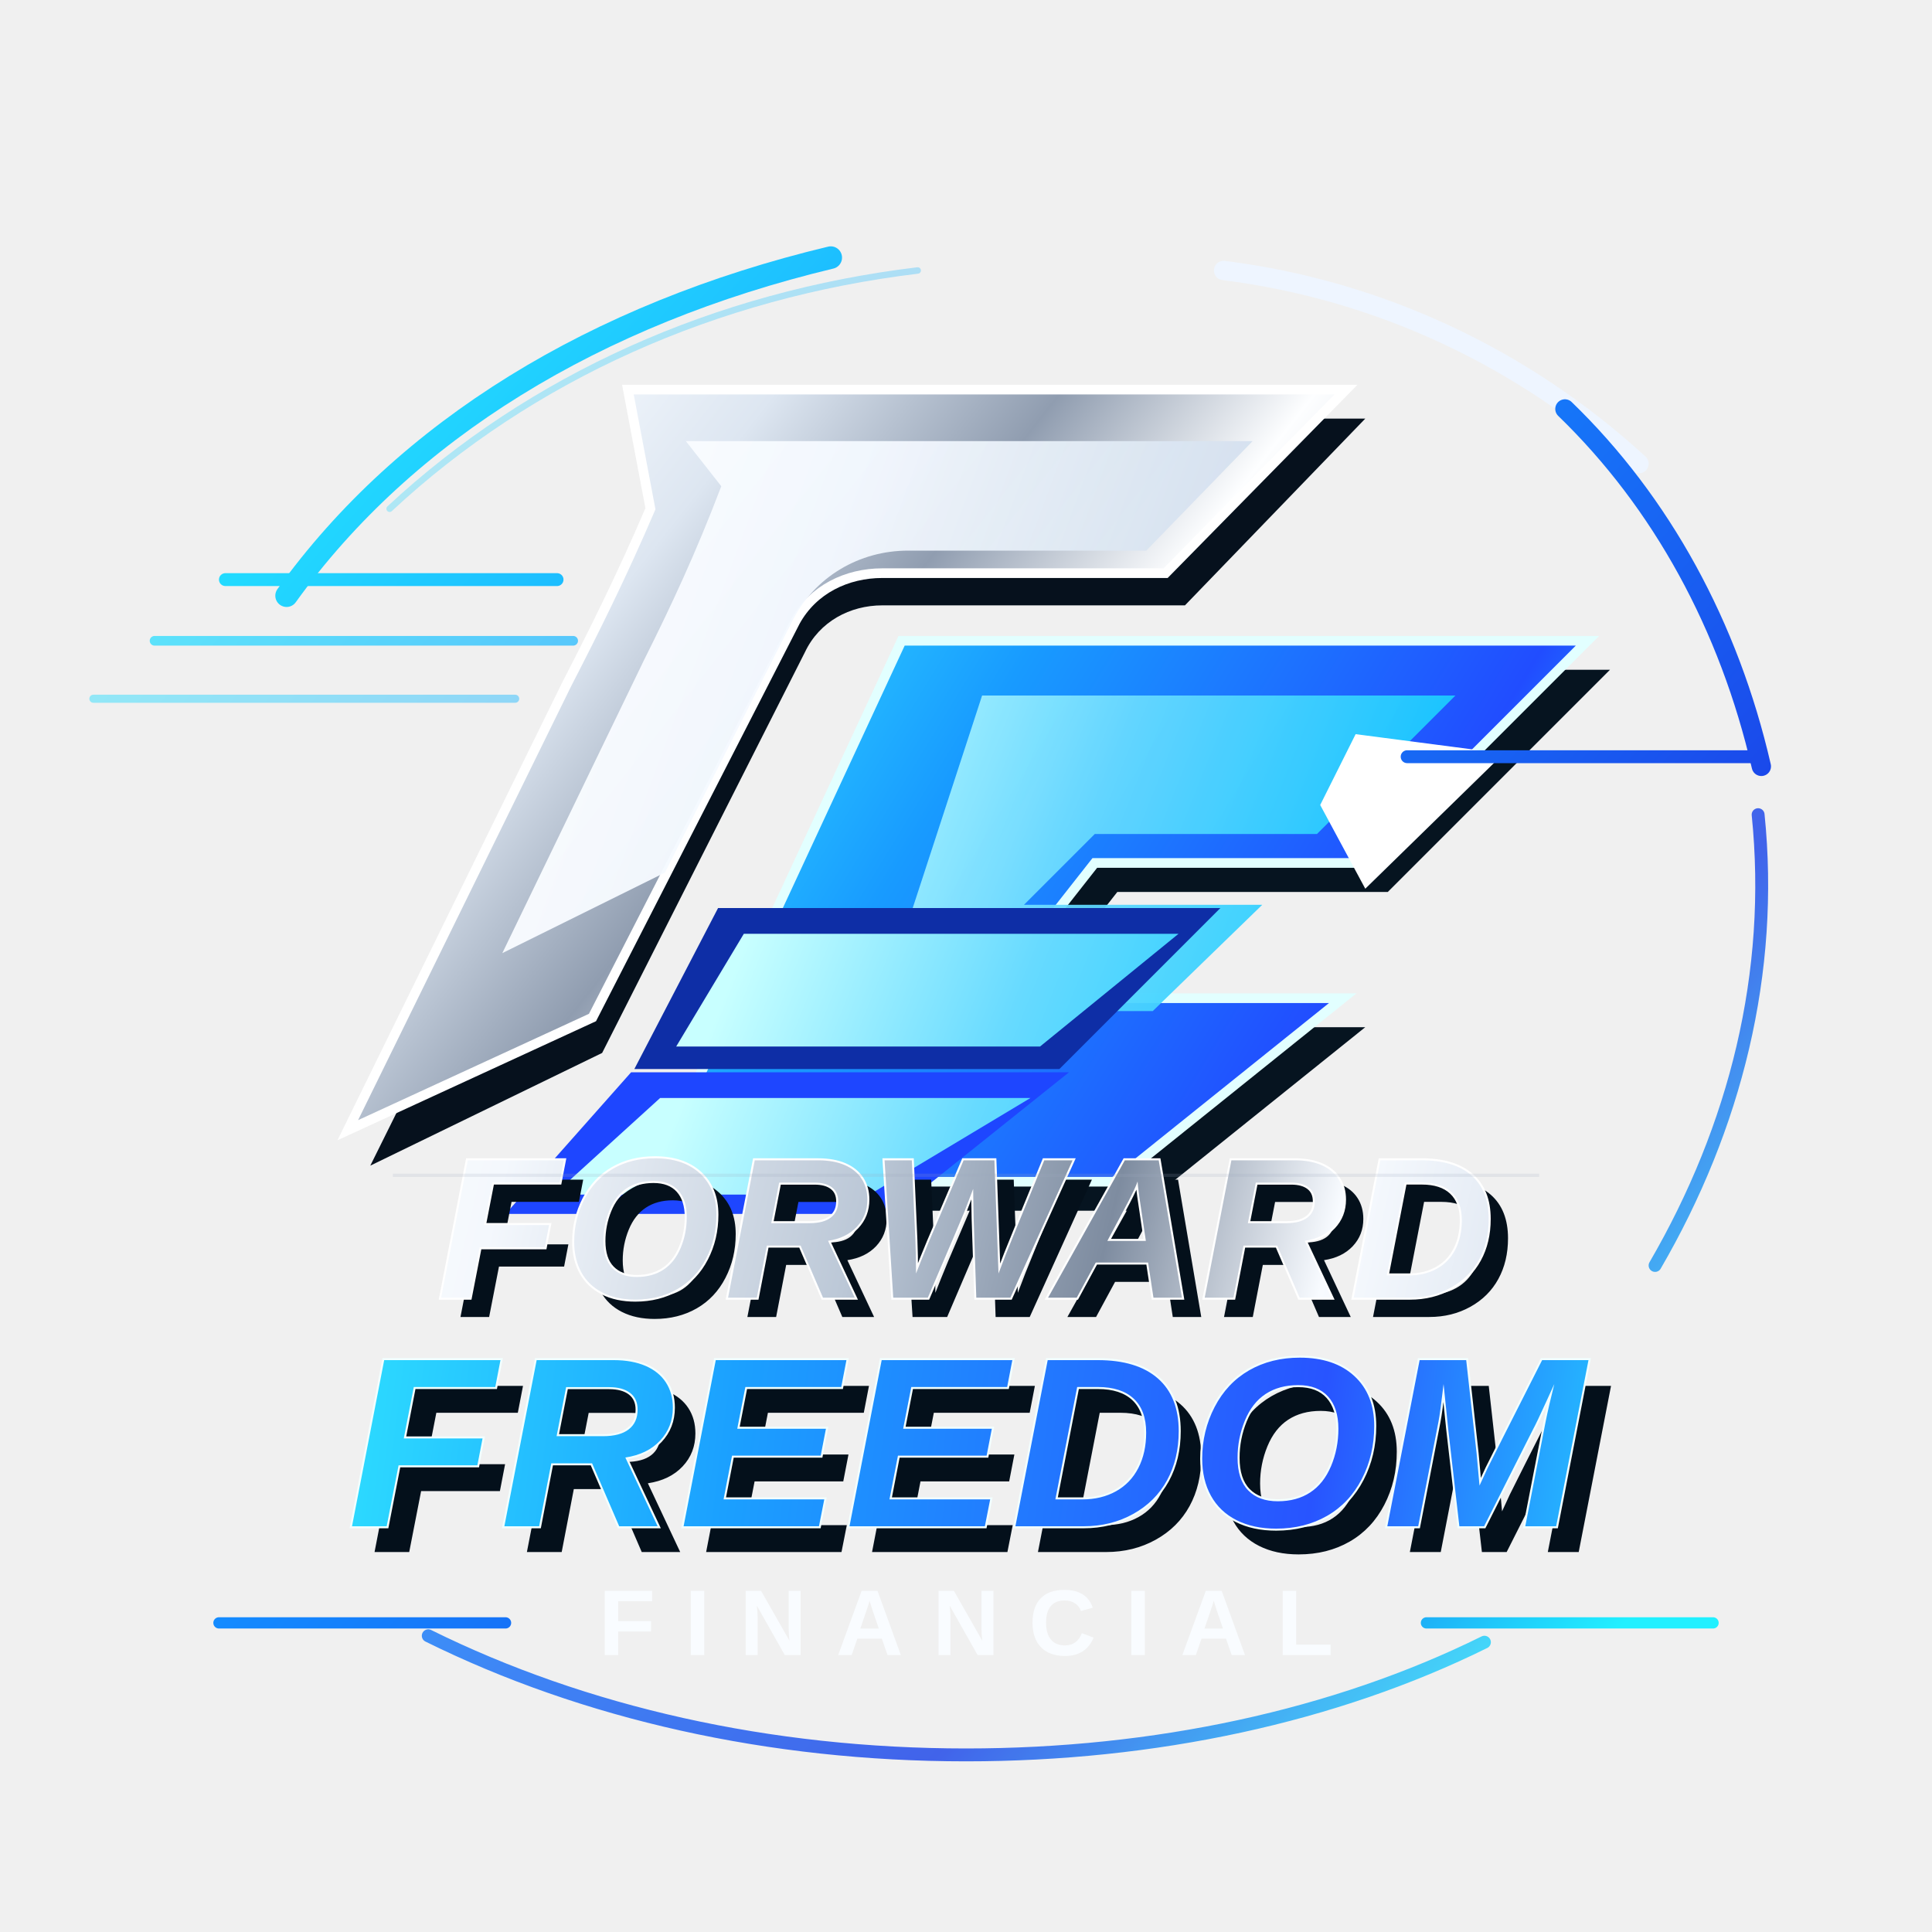
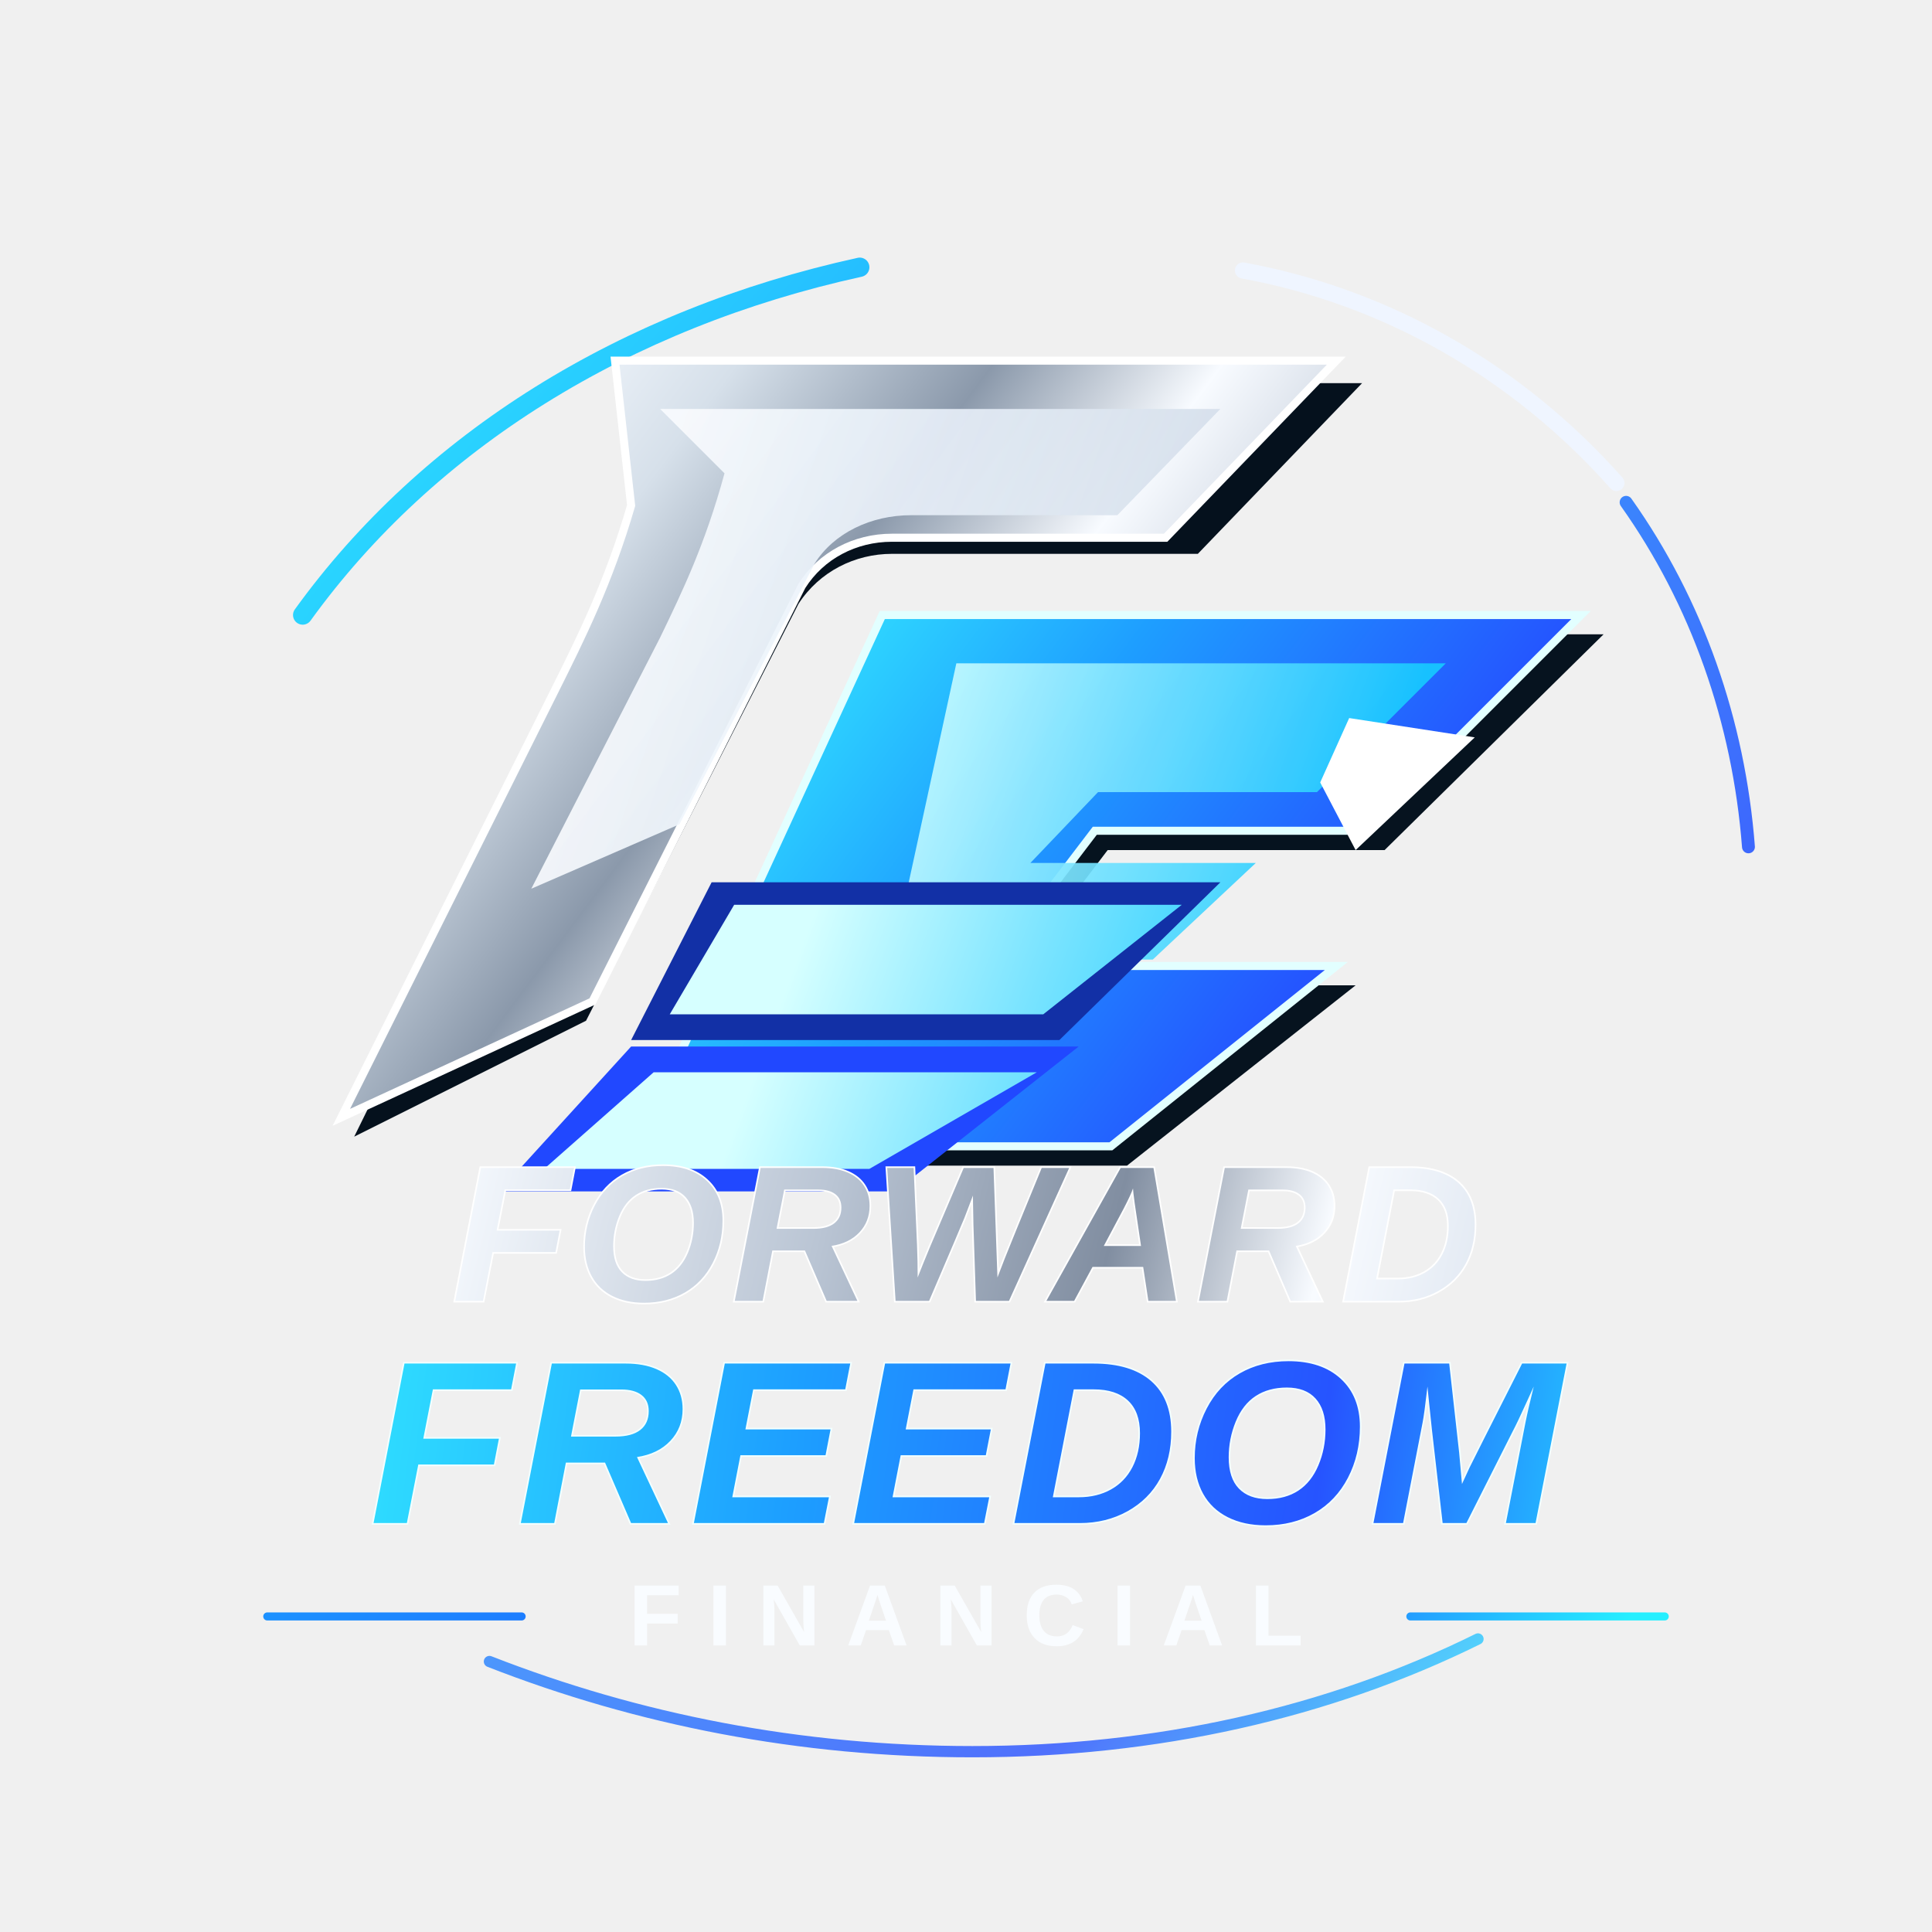
<svg xmlns="http://www.w3.org/2000/svg" width="1200" height="1200" viewBox="0 0 1200 1200" fill="none" shape-rendering="geometricPrecision" text-rendering="geometricPrecision">
  <defs>
-     <linearGradient id="chrome" x1="232" y1="184" x2="842" y2="664" gradientUnits="userSpaceOnUse">
+     <linearGradient id="chrome" x1="236" y1="190" x2="804" y2="616" gradientUnits="userSpaceOnUse">
      <stop offset="0" stop-color="#FFFFFF" />
-       <stop offset="0.14" stop-color="#F7FBFF" />
-       <stop offset="0.3" stop-color="#DDE6F1" />
-       <stop offset="0.48" stop-color="#909DB0" />
-       <stop offset="0.64" stop-color="#FDFEFF" />
-       <stop offset="0.84" stop-color="#B5C0D0" />
+       <stop offset="0.12" stop-color="#F6FAFF" />
+       <stop offset="0.28" stop-color="#D6E0EA" />
+       <stop offset="0.46" stop-color="#8B99AB" />
+       <stop offset="0.62" stop-color="#F8FBFF" />
+       <stop offset="0.82" stop-color="#B5C0D0" />
      <stop offset="1" stop-color="#FFFFFF" />
    </linearGradient>
-     <linearGradient id="chrome-highlight" x1="326" y1="238" x2="742" y2="392" gradientUnits="userSpaceOnUse">
+     <linearGradient id="chrome-cut" x1="366" y1="240" x2="728" y2="362" gradientUnits="userSpaceOnUse">
      <stop offset="0" stop-color="#FFFFFF" />
-       <stop offset="0.48" stop-color="#F4F9FF" />
-       <stop offset="1" stop-color="#D4E0EE" />
+       <stop offset="0.44" stop-color="#ECF3FB" />
+       <stop offset="1" stop-color="#D5DFEB" />
    </linearGradient>
-     <linearGradient id="lux-blue" x1="372" y1="376" x2="982" y2="748" gradientUnits="userSpaceOnUse">
-       <stop offset="0" stop-color="#3CF1FF" />
-       <stop offset="0.34" stop-color="#189BFF" />
-       <stop offset="0.72" stop-color="#214DFF" />
-       <stop offset="1" stop-color="#27EFFF" />
+     <linearGradient id="lux-blue" x1="474" y1="356" x2="948" y2="706" gradientUnits="userSpaceOnUse">
+       <stop offset="0" stop-color="#36F0FF" />
+       <stop offset="0.36" stop-color="#1E9EFF" />
+       <stop offset="0.74" stop-color="#2550FF" />
+       <stop offset="1" stop-color="#26E9FF" />
    </linearGradient>
-     <linearGradient id="lux-blue-highlight" x1="522" y1="438" x2="882" y2="582" gradientUnits="userSpaceOnUse">
-       <stop offset="0" stop-color="#C8FFFF" />
-       <stop offset="0.44" stop-color="#67DAFF" />
-       <stop offset="1" stop-color="#0CC8FF" />
+     <linearGradient id="lux-blue-cut" x1="560" y1="420" x2="846" y2="526" gradientUnits="userSpaceOnUse">
+       <stop offset="0" stop-color="#D6FFFF" />
+       <stop offset="0.46" stop-color="#7BE4FF" />
+       <stop offset="1" stop-color="#16C9FF" />
    </linearGradient>
-     <linearGradient id="ring-blue" x1="180" y1="192" x2="1036" y2="968" gradientUnits="userSpaceOnUse">
-       <stop offset="0" stop-color="#25EAFF" />
-       <stop offset="0.44" stop-color="#148BFF" />
-       <stop offset="0.78" stop-color="#1B44E9" />
-       <stop offset="1" stop-color="#20F0FF" />
+     <linearGradient id="ring-blue" x1="164" y1="194" x2="1038" y2="966" gradientUnits="userSpaceOnUse">
+       <stop offset="0" stop-color="#2EEBFF" />
+       <stop offset="0.46" stop-color="#1C90FF" />
+       <stop offset="0.82" stop-color="#214BFF" />
+       <stop offset="1" stop-color="#26EFFF" />
    </linearGradient>
-     <linearGradient id="text-silver" x1="116" y1="736" x2="944" y2="932" gradientUnits="userSpaceOnUse">
+     <linearGradient id="text-silver" x1="132" y1="730" x2="918" y2="920" gradientUnits="userSpaceOnUse">
      <stop offset="0" stop-color="#FFFFFF" />
-       <stop offset="0.22" stop-color="#F4F8FD" />
-       <stop offset="0.48" stop-color="#BCC8D7" />
-       <stop offset="0.66" stop-color="#7E8CA0" />
-       <stop offset="0.82" stop-color="#F8FBFF" />
-       <stop offset="1" stop-color="#D9E2EE" />
+       <stop offset="0.18" stop-color="#F5F9FE" />
+       <stop offset="0.46" stop-color="#BAC5D4" />
+       <stop offset="0.68" stop-color="#818EA1" />
+       <stop offset="0.84" stop-color="#F8FBFF" />
+       <stop offset="1" stop-color="#DCE4EF" />
    </linearGradient>
-     <linearGradient id="text-blue" x1="132" y1="858" x2="1076" y2="978" gradientUnits="userSpaceOnUse">
-       <stop offset="0" stop-color="#33F0FF" />
-       <stop offset="0.34" stop-color="#1BA0FF" />
-       <stop offset="0.72" stop-color="#2854FF" />
-       <stop offset="1" stop-color="#22F0FF" />
+     <linearGradient id="text-blue" x1="150" y1="848" x2="1050" y2="964" gradientUnits="userSpaceOnUse">
+       <stop offset="0" stop-color="#34F0FF" />
+       <stop offset="0.38" stop-color="#1D9FFF" />
+       <stop offset="0.74" stop-color="#2654FF" />
+       <stop offset="1" stop-color="#23EEFF" />
    </linearGradient>
  </defs>
-   <path d="M178 370C252 267 370 195 516 160" stroke="url(#ring-blue)" stroke-width="14" stroke-linecap="round" />
-   <path d="M242 316C330 234 445 183 570 168" stroke="url(#ring-blue)" stroke-width="4" stroke-linecap="round" opacity="0.32" />
-   <path d="M760 168C856 180 946 222 1018 288" stroke="#EEF5FF" stroke-width="12" stroke-linecap="round" />
-   <path d="M972 254C1032 312 1074 389 1094 476" stroke="url(#ring-blue)" stroke-width="12" stroke-linecap="round" />
-   <path d="M1092 506C1102 604 1078 700 1028 786" stroke="url(#ring-blue)" stroke-width="8" stroke-linecap="round" opacity="0.82" />
-   <path d="M266 1016C363 1064 478 1090 600 1090C717 1090 829 1066 922 1020" stroke="url(#ring-blue)" stroke-width="8" stroke-linecap="round" opacity="0.82" />
-   <path d="M140 360H346" stroke="url(#ring-blue)" stroke-width="8" stroke-linecap="round" />
-   <path d="M96 398H356" stroke="url(#ring-blue)" stroke-width="6" stroke-linecap="round" opacity="0.72" />
-   <path d="M58 434H320" stroke="url(#ring-blue)" stroke-width="5" stroke-linecap="round" opacity="0.46" />
-   <path d="M404 260H848L736 376H548C528 376 509 386 500 405L374 654L230 724L364 454C381 420 396 388 415 350L404 260Z" fill="#06111D" />
-   <path d="M390 242H836L724 356H548C526 356 505 366 494 386L368 632L216 702L352 425C369 392 386 358 404 316L390 242Z" fill="url(#chrome)" stroke="#FFFFFF" stroke-width="6" stroke-linejoin="miter" />
-   <path d="M426 274H778L712 342H564C534 342 506 358 492 386L413 542L312 592L400 410C417 376 432 344 448 302L426 274Z" fill="url(#chrome-highlight)" opacity="0.96" />
-   <path d="M576 416H1000L862 554H694L628 638H848L706 752H418L576 416Z" fill="#061420" />
-   <path d="M560 398H986L848 536H680L614 620H834L692 734H404L560 398Z" fill="url(#lux-blue)" stroke="#E2FFFF" stroke-width="6" stroke-linejoin="miter" />
-   <path d="M610 432H904L818 518H680L636 562H784L716 628H546L610 432Z" fill="url(#lux-blue-highlight)" opacity="0.94" />
-   <path d="M446 564H758L658 664H394L446 564Z" fill="#0E2EA6" />
-   <path d="M462 580H732L646 650H420L462 580Z" fill="url(#lux-blue-highlight)" />
-   <path d="M392 666H664L554 754H314L392 666Z" fill="#1E46FF" />
-   <path d="M410 682H640L540 742H344L410 682Z" fill="url(#lux-blue-highlight)" />
-   <path d="M842 456L934 468L848 552L820 500L842 456Z" fill="#FFFFFF" />
-   <path d="M874 470H1092" stroke="url(#ring-blue)" stroke-width="8" stroke-linecap="round" />
+   <path d="M188 382C266 274 388 198 534 166" stroke="url(#ring-blue)" stroke-width="12" stroke-linecap="round" />
+   <path d="M772 168C860 184 942 230 1004 300" stroke="#EFF5FF" stroke-width="10" stroke-linecap="round" />
+   <path d="M1010 312C1054 374 1080 448 1086 526" stroke="url(#ring-blue)" stroke-width="8" stroke-linecap="round" opacity="0.86" />
+   <path d="M304 1032C396 1068 497 1088 604 1088C718 1088 825 1064 918 1018" stroke="url(#ring-blue)" stroke-width="7" stroke-linecap="round" opacity="0.78" />
+   <path d="M394 238H846L744 344H554C531 344 509 355 496 375L364 634L220 706L352 438C369 404 387 370 402 326L394 238Z" fill="#05111D" />
+   <path d="M382 224H830L724 334H554C531 334 510 345 498 364L368 622L212 694L344 430C361 396 378 362 392 314L382 224Z" fill="url(#chrome)" stroke="#FFFFFF" stroke-width="5" stroke-linejoin="miter" />
+   <path d="M410 254H758L694 320H566C541 320 518 331 506 350L422 512L330 552L410 396C424 367 438 338 450 294L410 254Z" fill="url(#chrome-cut)" opacity="0.92" />
+   <path d="M560 394H996L860 528H688L624 612H842L700 724H410L560 394Z" fill="#06131F" />
+   <path d="M548 382H982L848 516H680L616 600H830L690 712H396L548 382Z" fill="url(#lux-blue)" stroke="#E2FFFF" stroke-width="5" stroke-linejoin="miter" />
+   <path d="M594 412H898L818 492H682L640 536H780L716 596H554L594 412Z" fill="url(#lux-blue-cut)" opacity="0.92" />
+   <path d="M442 548H758L658 646H392L442 548Z" fill="#1230A6" />
+   <path d="M456 562H734L648 630H416L456 562Z" fill="url(#lux-blue-cut)" />
+   <path d="M392 650H670L556 740H310L392 650Z" fill="#2148FF" />
+   <path d="M406 666H644L540 726H338L406 666Z" fill="url(#lux-blue-cut)" />
+   <path d="M838 446L916 458L842 528L820 486L838 446Z" fill="#FFFFFF" />
  <g transform="translate(0 10)">
-     <text x="612" y="808" text-anchor="middle" font-family="Arial Black, Arial, sans-serif" font-size="124" font-weight="900" font-style="italic" letter-spacing="3" fill="#04101B">
+     <text x="600" y="798" text-anchor="middle" font-family="Arial Black, Arial, sans-serif" font-size="120" font-weight="900" font-style="italic" letter-spacing="3.5" fill="url(#text-silver)" stroke="#FFFFFF" stroke-width="2" paint-order="stroke fill">
      FORWARD
    </text>
-     <text x="600" y="796" text-anchor="middle" font-family="Arial Black, Arial, sans-serif" font-size="124" font-weight="900" font-style="italic" letter-spacing="3" fill="url(#text-silver)" stroke="#FFFFFF" stroke-width="2.5" paint-order="stroke fill">
-       FORWARD
-     </text>
-     <path d="M244 720H956" stroke="#9CA9BD" stroke-width="2" opacity="0.18" />
-     <text x="614" y="954" text-anchor="middle" font-family="Arial Black, Arial, sans-serif" font-size="150" font-weight="900" font-style="italic" letter-spacing="3" fill="#04101B">
+     <text x="600" y="936" text-anchor="middle" font-family="Arial Black, Arial, sans-serif" font-size="144" font-weight="900" font-style="italic" letter-spacing="3.5" fill="url(#text-blue)" stroke="#F2FFFF" stroke-width="2" paint-order="stroke fill">
      FREEDOM
    </text>
-     <text x="600" y="938" text-anchor="middle" font-family="Arial Black, Arial, sans-serif" font-size="150" font-weight="900" font-style="italic" letter-spacing="3" fill="url(#text-blue)" stroke="#F2FFFF" stroke-width="2.5" paint-order="stroke fill">
-       FREEDOM
-     </text>
-     <path d="M136 998H314" stroke="url(#ring-blue)" stroke-width="7" stroke-linecap="round" />
-     <path d="M886 998H1064" stroke="url(#ring-blue)" stroke-width="7" stroke-linecap="round" />
-     <text x="600" y="1018" text-anchor="middle" font-family="Arial, sans-serif" font-size="58" font-weight="800" letter-spacing="18" fill="#F9FCFF">
+     <path d="M166 994H324" stroke="url(#ring-blue)" stroke-width="5" stroke-linecap="round" />
+     <path d="M876 994H1034" stroke="url(#ring-blue)" stroke-width="5" stroke-linecap="round" />
+     <text x="600" y="1012" text-anchor="middle" font-family="Arial, sans-serif" font-size="54" font-weight="800" letter-spacing="16" fill="#F9FCFF">
      FINANCIAL
    </text>
  </g>
</svg>
